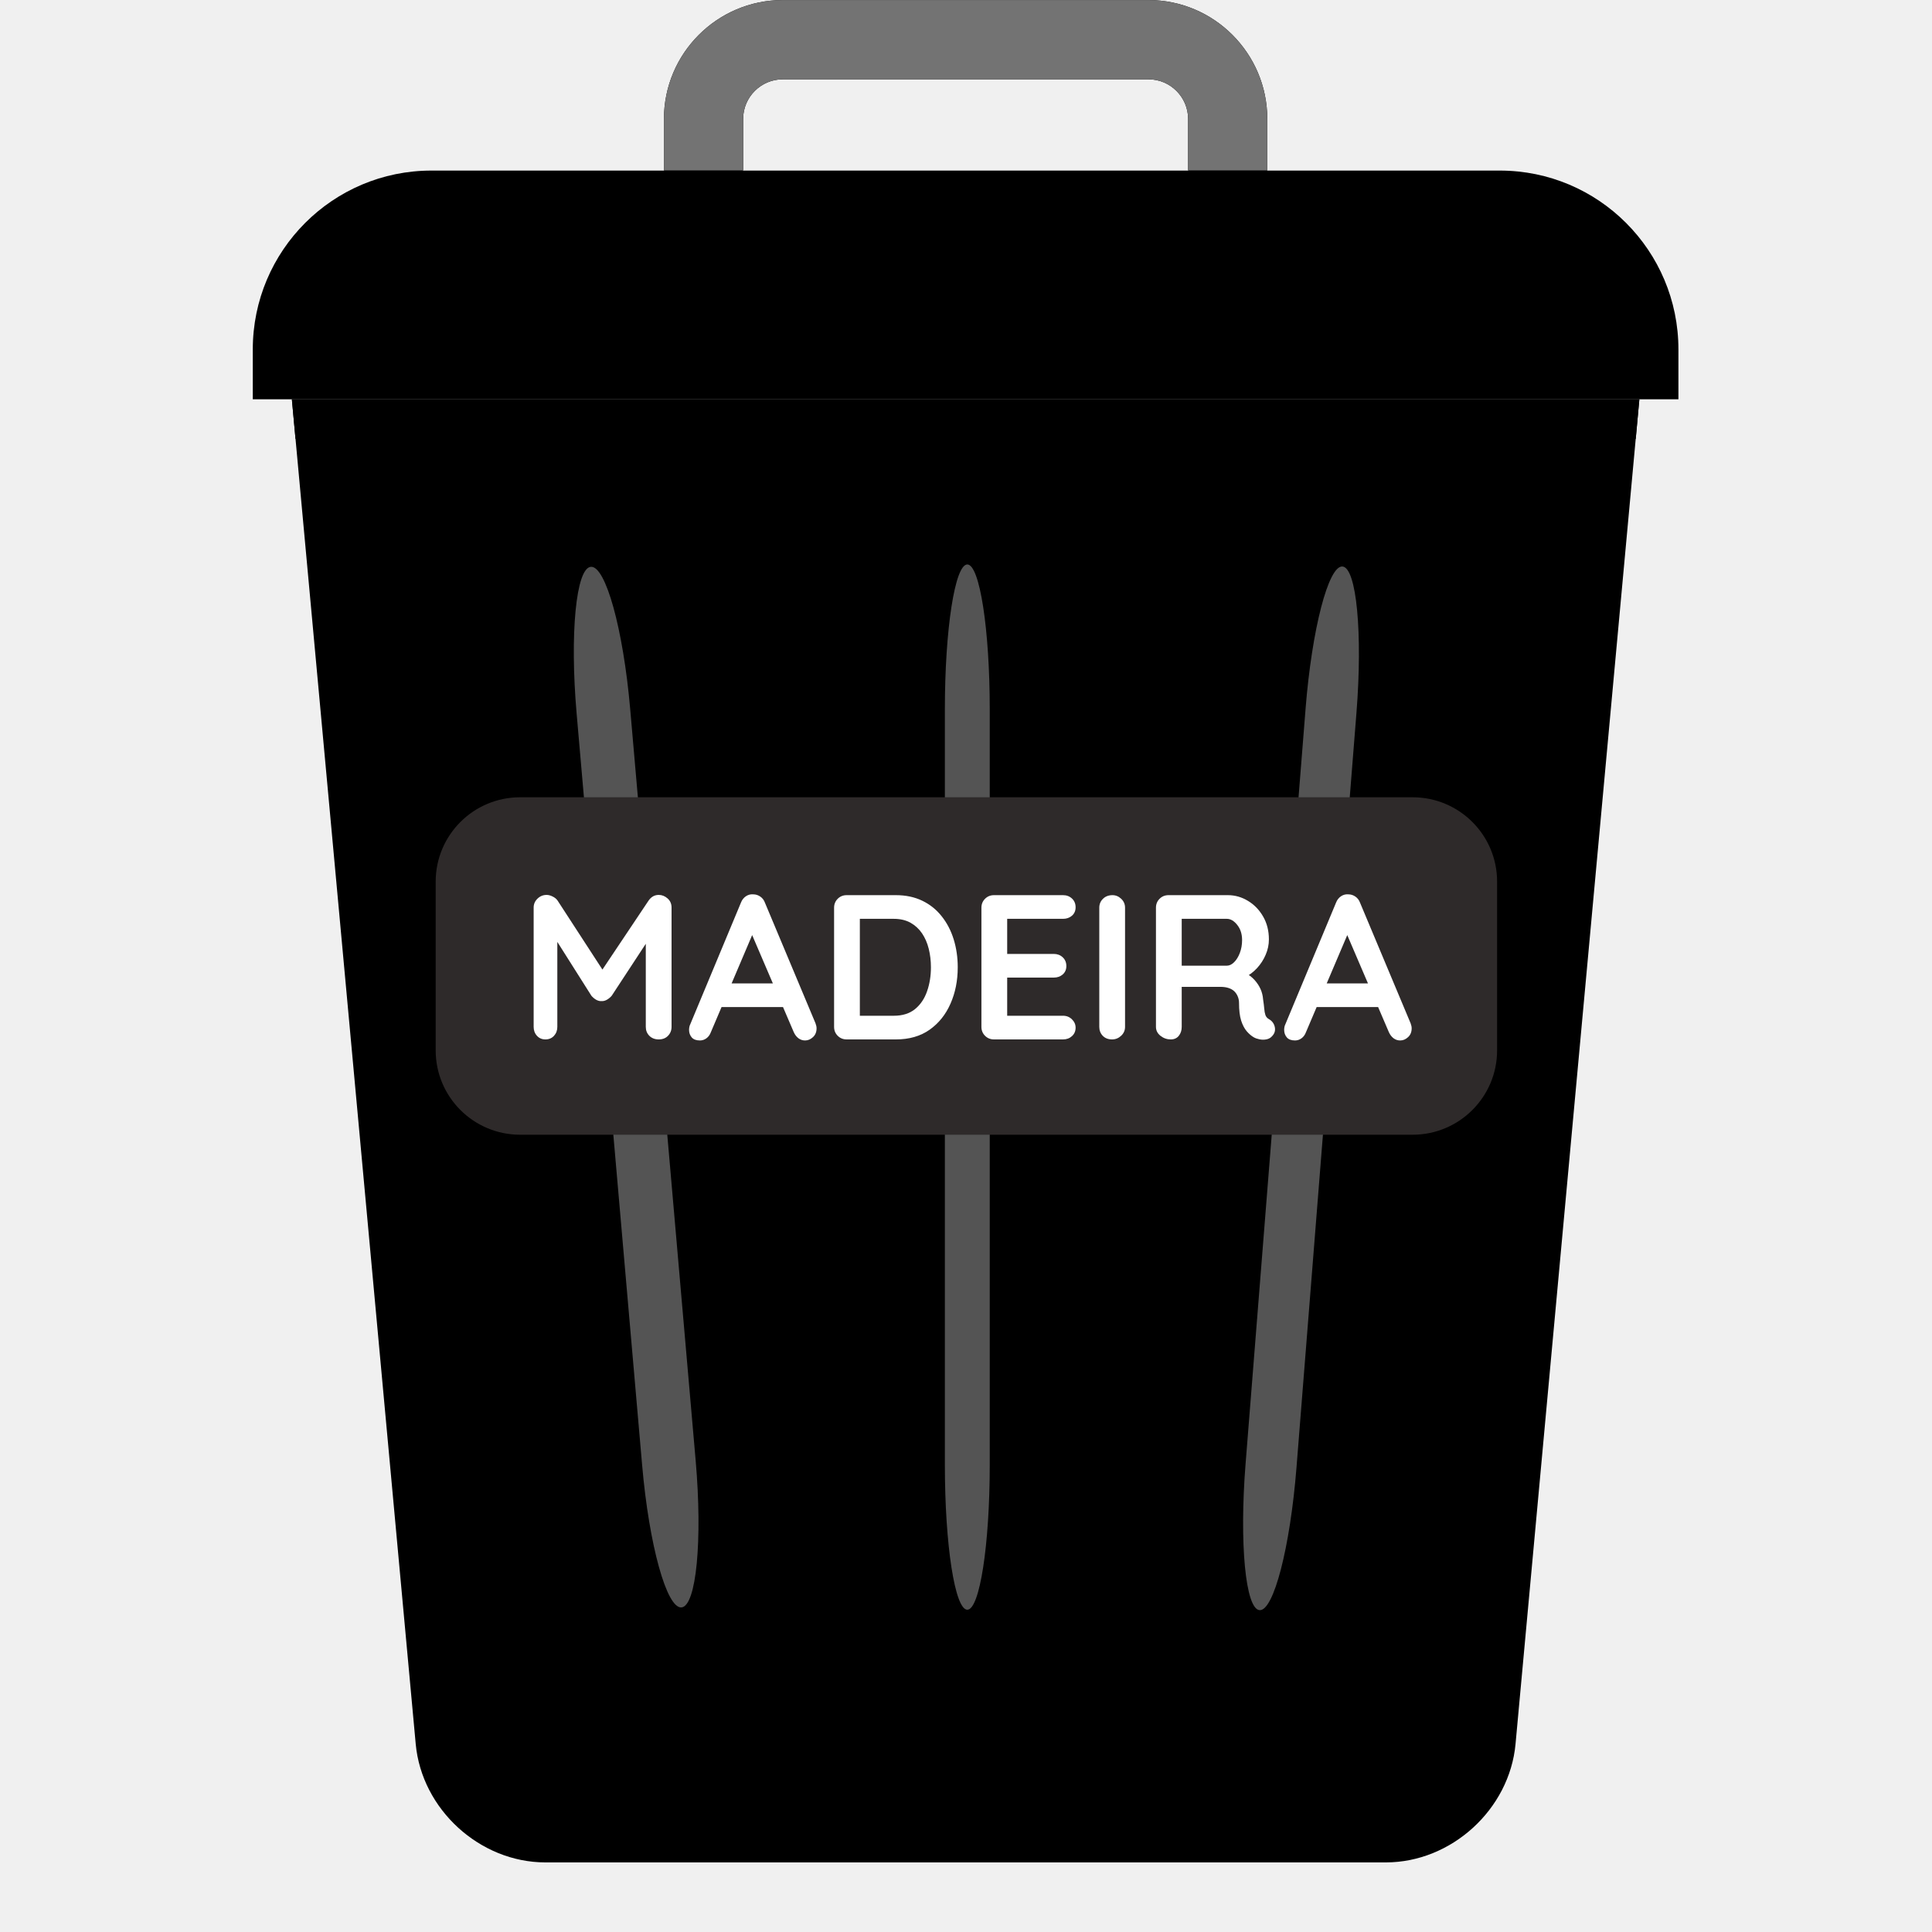
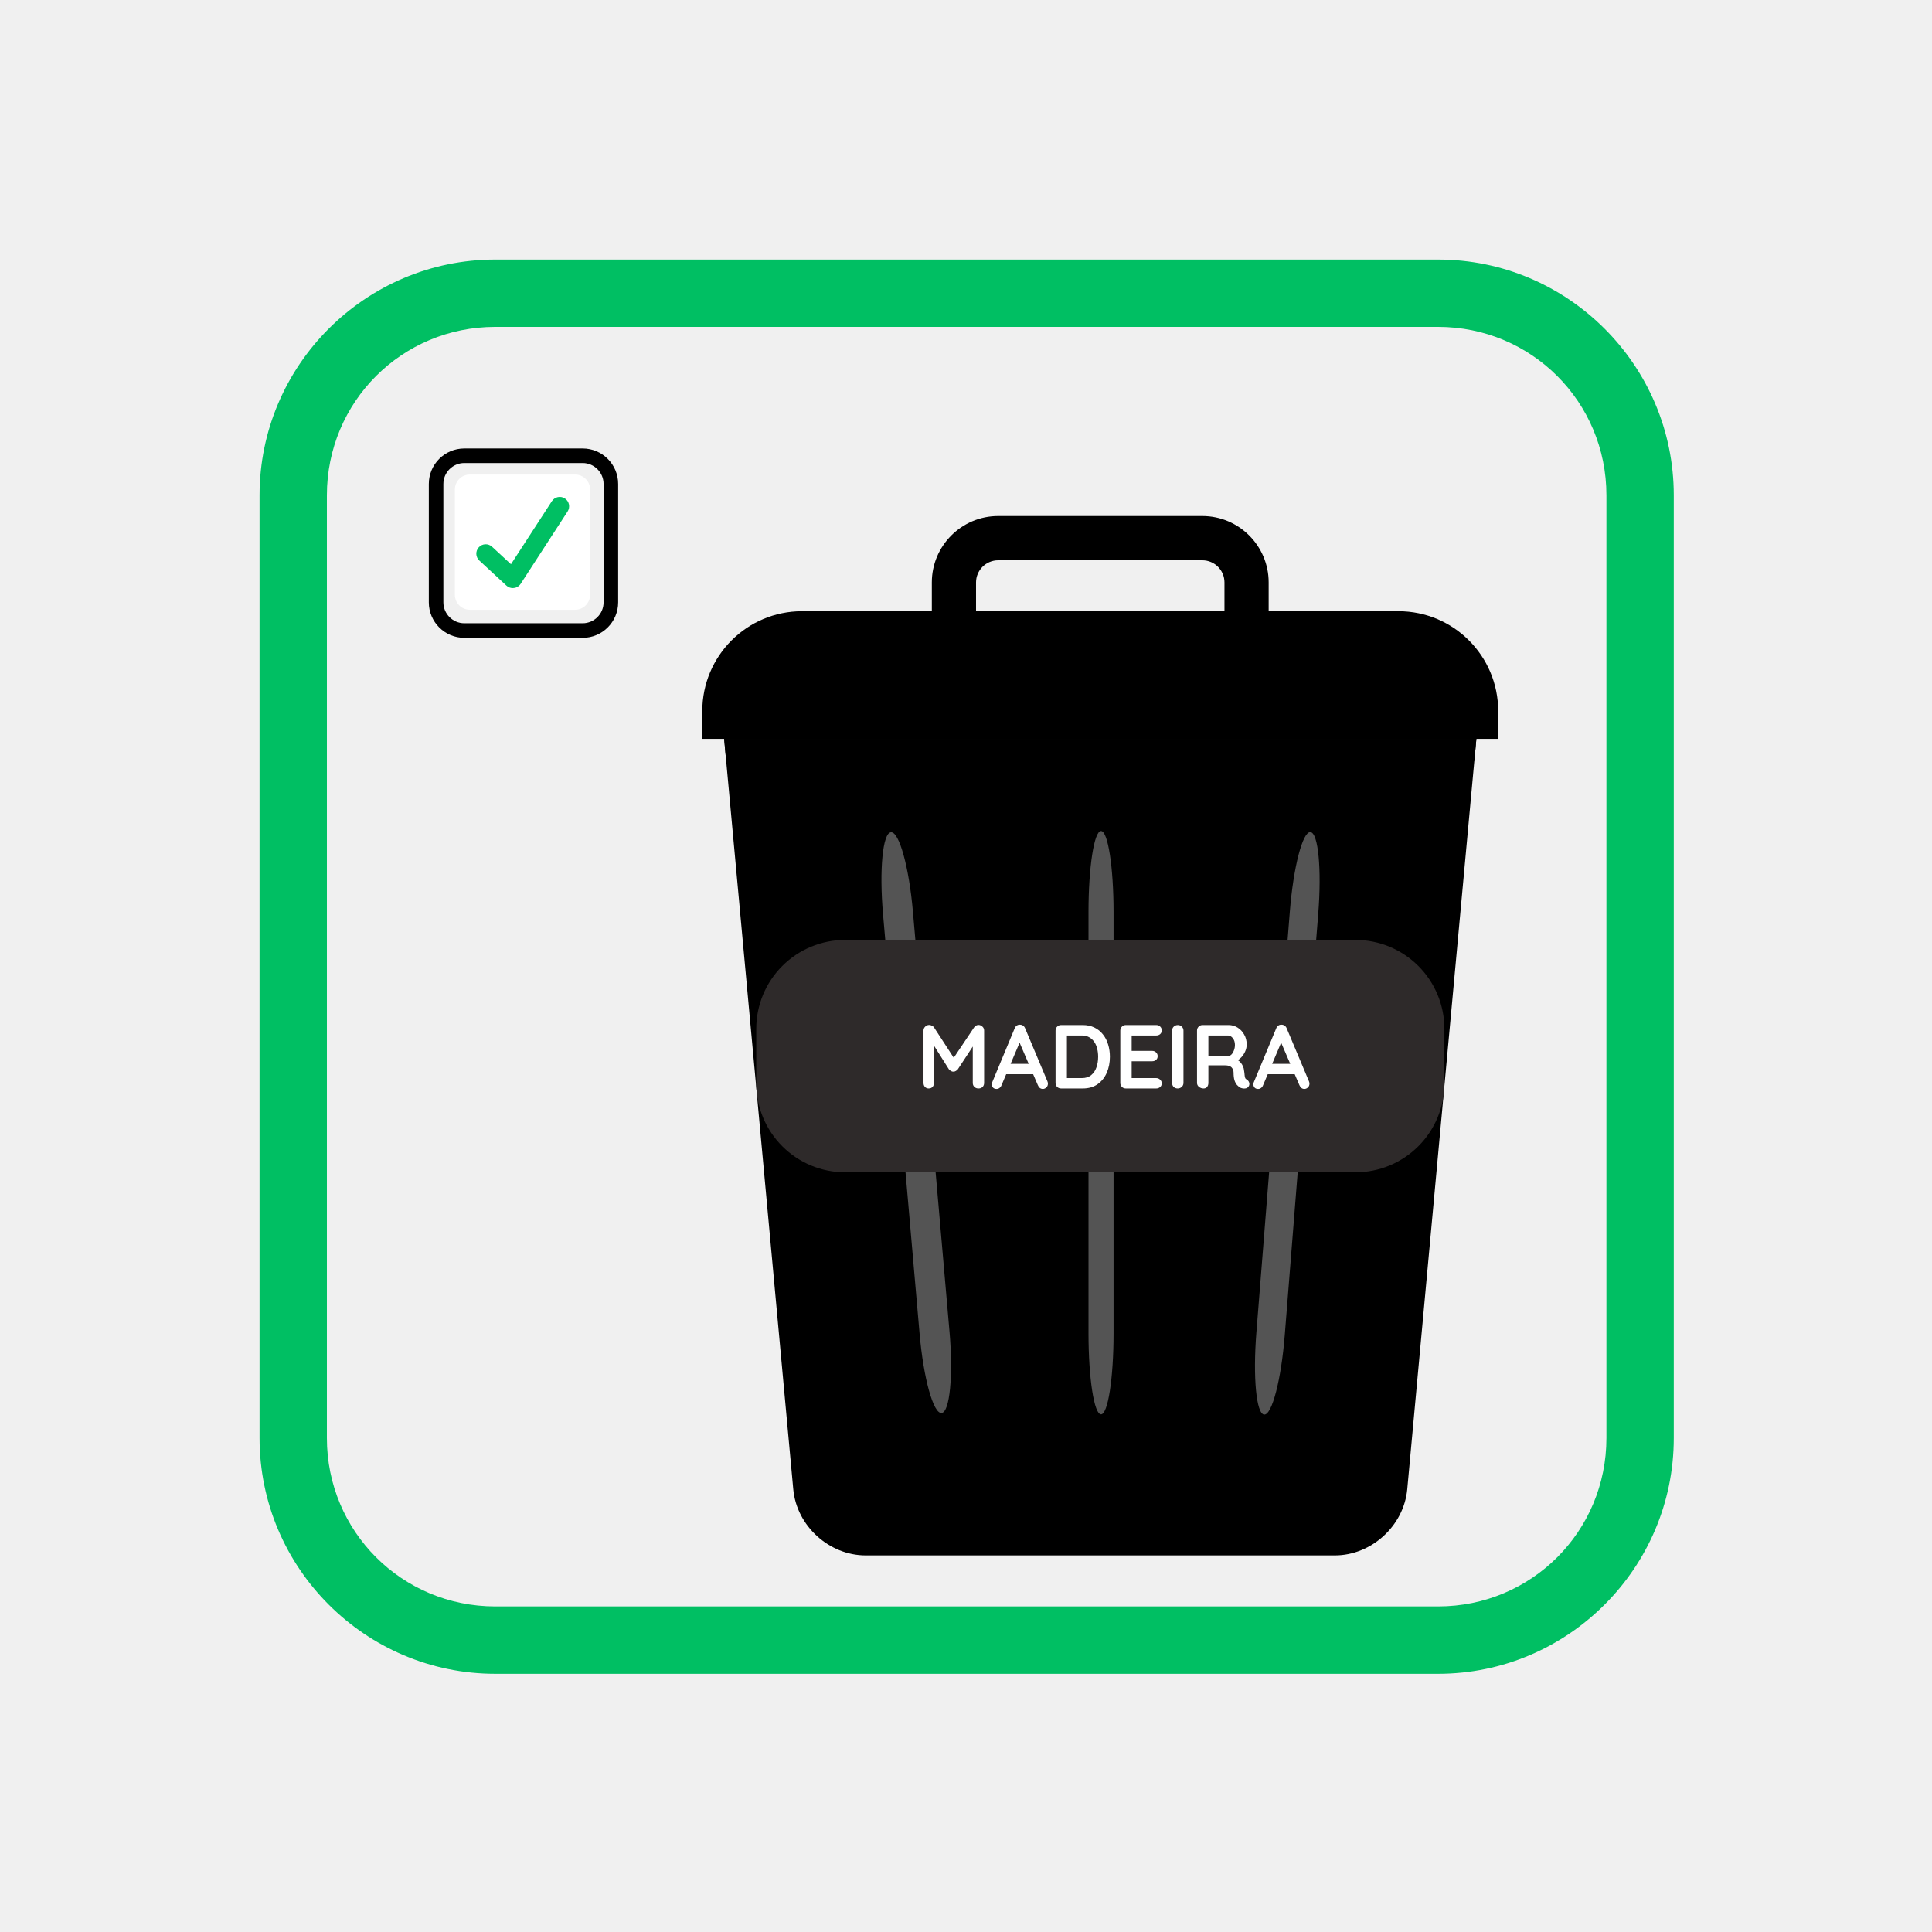
<svg xmlns="http://www.w3.org/2000/svg" width="500" zoomAndPan="magnify" viewBox="0 0 375 375" height="500" preserveAspectRatio="xMidYMid meet" version="1.0">
  <defs>
    <g />
-     <clipPath id="1f8b7832c1">
-       <path d="M 56 77 L 319 77 L 319 361.5 L 56 361.5 Z M 56 77 " clip-rule="nonzero" />
+     <clipPath id="1db1aeca5c">
+       <path d="M 50.379 50.379 L 324.879 50.379 L 324.879 324.879 L 50.379 324.879 Z M 50.379 50.379 " clip-rule="nonzero" />
    </clipPath>
-     <clipPath id="c4a7bdd773">
-       <path d="M 49.051 33 L 325.801 33 L 325.801 78 L 49.051 78 Z M 49.051 33 " clip-rule="nonzero" />
+     <clipPath id="b3dfd8c08d">
+       <path d="M 140 143 L 287 143 L 287 301.906 L 140 301.906 Z M 140 143 " clip-rule="nonzero" />
    </clipPath>
-     <clipPath id="f0db018ad5">
-       <path d="M 241 109 L 264 109 L 264 313 L 241 313 Z M 241 109 " clip-rule="nonzero" />
+     <clipPath id="0b61a02c7e">
+       <path d="M 136.309 118 L 290.809 118 L 290.809 144 L 136.309 144 Z M 136.309 118 " clip-rule="nonzero" />
    </clipPath>
-     <clipPath id="71f31481b5">
-       <path d="M 239.539 312.137 L 255.637 109.566 L 265.516 110.348 L 249.418 312.922 Z M 239.539 312.137 " clip-rule="nonzero" />
+     <clipPath id="4440eea1a3">
+       <path d="M 180 100.156 L 247 100.156 L 247 119 L 180 119 Z M 180 100.156 " clip-rule="nonzero" />
    </clipPath>
-     <clipPath id="30e5bfac84">
-       <path d="M 253.406 137.602 C 254.637 122.117 257.848 109.742 260.574 109.957 C 263.301 110.172 264.516 122.902 263.285 138.387 L 251.645 284.887 C 250.414 300.367 247.207 312.746 244.477 312.527 C 241.75 312.312 240.535 299.586 241.766 284.102 Z M 253.406 137.602 " clip-rule="nonzero" />
+     <clipPath id="a15a70ab6c">
+       <path d="M 243 161 L 257 161 L 257 275 L 243 275 Z M 243 161 " clip-rule="nonzero" />
    </clipPath>
-     <clipPath id="bde3d466bf">
-       <path d="M 111 110 L 136 110 L 136 312 L 111 312 Z M 111 110 " clip-rule="nonzero" />
+     <clipPath id="2b7a0595ac">
+       <path d="M 242.617 274.348 L 251.598 161.297 L 257.113 161.734 L 248.129 274.785 Z M 242.617 274.348 " clip-rule="nonzero" />
    </clipPath>
-     <clipPath id="9bb749401f">
-       <path d="M 127.082 312.449 L 109.48 110.473 L 119.875 109.566 L 137.473 311.543 Z M 127.082 312.449 " clip-rule="nonzero" />
+     <clipPath id="0f0f616394">
+       <path d="M 250.355 176.945 C 251.043 168.305 252.832 161.395 254.355 161.516 C 255.879 161.637 256.555 168.742 255.867 177.383 L 249.371 259.137 C 248.684 267.777 246.895 274.688 245.371 274.566 C 243.852 274.445 243.172 267.34 243.859 258.699 Z M 250.355 176.945 " clip-rule="nonzero" />
    </clipPath>
-     <clipPath id="cb101d5ce8">
-       <path d="M 111.922 138.492 C 110.574 123.016 111.809 110.27 114.68 110.02 C 117.547 109.77 120.969 122.109 122.316 137.586 L 135.031 283.523 C 136.379 299 135.148 311.746 132.277 311.996 C 129.406 312.246 125.988 299.906 124.641 284.43 Z M 111.922 138.492 " clip-rule="nonzero" />
+     <clipPath id="2a81859874">
+       <path d="M 171 161 L 185 161 L 185 275 L 171 275 Z M 171 161 " clip-rule="nonzero" />
    </clipPath>
-     <clipPath id="ba5b5326f2">
-       <path d="M 183.398 109.562 L 192.109 109.562 L 192.109 312.445 L 183.398 312.445 Z M 183.398 109.562 " clip-rule="nonzero" />
+     <clipPath id="3966947fa1">
+       <path d="M 179.855 274.516 L 170.031 161.797 L 175.832 161.293 L 185.652 274.012 Z M 179.855 274.516 " clip-rule="nonzero" />
    </clipPath>
-     <clipPath id="60d3e4af0a">
-       <path d="M 183.398 137.688 C 183.398 122.156 185.348 109.562 187.754 109.562 C 190.16 109.562 192.109 122.156 192.109 137.688 L 192.109 284.32 C 192.109 299.855 190.16 312.445 187.754 312.445 C 185.348 312.445 183.398 299.855 183.398 284.32 Z M 183.398 137.688 " clip-rule="nonzero" />
+     <clipPath id="c44d3a8acc">
+       <path d="M 171.395 177.434 C 170.645 168.801 171.332 161.684 172.934 161.547 C 174.535 161.406 176.441 168.293 177.195 176.93 L 184.293 258.375 C 185.043 267.008 184.355 274.121 182.754 274.262 C 181.152 274.402 179.246 267.516 178.492 258.879 Z M 171.395 177.434 " clip-rule="nonzero" />
    </clipPath>
-     <clipPath id="faa0edaad0">
-       <path d="M 128 0 L 246 0 L 246 33 L 128 33 Z M 128 0 " clip-rule="nonzero" />
+     <clipPath id="567817d416">
+       <path d="M 211.277 161.301 L 216.141 161.301 L 216.141 274.523 L 211.277 274.523 Z M 211.277 161.301 " clip-rule="nonzero" />
+     </clipPath>
+     <clipPath id="ad3f780077">
+       <path d="M 211.277 176.996 C 211.277 168.328 212.367 161.301 213.711 161.301 C 215.051 161.301 216.141 168.328 216.141 176.996 L 216.141 258.828 C 216.141 267.496 215.051 274.523 213.711 274.523 C 212.367 274.523 211.277 267.496 211.277 258.828 Z M 211.277 176.996 " clip-rule="nonzero" />
+     </clipPath>
+     <clipPath id="7a93419c7e">
+       <path d="M 146.789 182.441 L 280.355 182.441 L 280.355 227.539 L 146.789 227.539 Z M 146.789 182.441 " clip-rule="nonzero" />
+     </clipPath>
+     <clipPath id="b958eee3c4">
+       <path d="M 164.039 182.441 L 263.105 182.441 C 267.68 182.441 272.066 184.262 275.301 187.496 C 278.539 190.73 280.355 195.117 280.355 199.691 L 280.355 210.289 C 280.355 214.863 278.539 219.25 275.301 222.484 C 272.066 225.719 267.68 227.539 263.105 227.539 L 164.039 227.539 C 159.461 227.539 155.074 225.719 151.84 222.484 C 148.605 219.25 146.789 214.863 146.789 210.289 L 146.789 199.691 C 146.789 195.117 148.605 190.73 151.84 187.496 C 155.074 184.262 159.461 182.441 164.039 182.441 Z M 164.039 182.441 " clip-rule="nonzero" />
+     </clipPath>
+     <clipPath id="17f8060de9">
+       <path d="M 83.234 87.051 L 119.984 87.051 L 119.984 123.801 L 83.234 123.801 Z M 83.234 87.051 " clip-rule="nonzero" />
+     </clipPath>
+     <clipPath id="778e0cfe4f">
+       <path d="M 88.289 92.105 L 114.539 92.105 L 114.539 118.355 L 88.289 118.355 Z M 88.289 92.105 " clip-rule="nonzero" />
    </clipPath>
  </defs>
-   <g clip-path="url(#1f8b7832c1)">
-     <path fill="#000000" d="M 268.988 361.492 L 105.867 361.492 C 93.133 361.492 81.859 351.203 80.691 338.508 L 56.652 77.496 L 318.199 77.496 L 294.164 338.508 C 292.992 351.203 281.723 361.492 268.988 361.492 " fill-opacity="1" fill-rule="nonzero" />
+   <g clip-path="url(#1db1aeca5c)">
+     <path fill="#00bf63" d="M 96.129 50.379 C 70.93 50.379 50.379 70.93 50.379 96.129 L 50.379 279.129 C 50.379 304.328 70.93 324.879 96.129 324.879 L 279.129 324.879 C 304.328 324.879 324.879 304.328 324.879 279.129 L 324.879 96.129 C 324.879 70.93 304.328 50.379 279.129 50.379 Z M 96.129 63.449 L 279.129 63.449 C 297.254 63.449 311.805 78 311.805 96.129 L 311.805 279.129 C 311.805 297.254 297.254 311.805 279.129 311.805 L 96.129 311.805 C 78 311.805 63.449 297.254 63.449 279.129 L 63.449 96.129 C 63.449 78 78 63.449 96.129 63.449 Z M 96.129 63.449 " fill-opacity="1" fill-rule="nonzero" />
  </g>
-   <path fill="#000000" d="M 127.594 332.051 C 121.633 332.051 116.582 327.465 116.105 321.41 L 101.152 129.617 C 100.656 123.266 105.398 117.707 111.754 117.211 C 118.121 116.797 123.645 121.473 124.145 127.82 L 139.102 319.617 C 139.59 325.965 134.848 331.527 128.496 332.023 C 128.195 332.043 127.891 332.051 127.594 332.051 " fill-opacity="1" fill-rule="nonzero" />
-   <path fill="#000000" d="M 187.426 332.051 C 181.055 332.051 175.891 326.887 175.891 320.516 L 175.891 128.719 C 175.891 122.348 181.055 117.18 187.426 117.18 C 193.797 117.18 198.957 122.348 198.957 128.719 L 198.957 320.516 C 198.957 326.887 193.797 332.051 187.426 332.051 " fill-opacity="1" fill-rule="nonzero" />
-   <path fill="#000000" d="M 247.266 332.051 C 246.961 332.051 246.66 332.043 246.355 332.023 C 240.008 331.527 235.262 325.965 235.758 319.617 L 250.707 127.82 C 251.203 121.469 256.742 116.699 263.102 117.211 C 269.445 117.707 274.195 123.266 273.699 129.617 L 258.746 321.41 C 258.27 327.465 253.219 332.051 247.266 332.051 " fill-opacity="1" fill-rule="nonzero" />
-   <g clip-path="url(#c4a7bdd773)">
-     <path fill="#000000" d="M 325.781 67.824 C 325.781 48.648 310.254 33.109 291.105 33.109 L 83.746 33.109 C 64.598 33.109 49.066 48.648 49.066 67.824 L 49.066 77.496 L 325.781 77.496 L 325.781 67.824 " fill-opacity="1" fill-rule="nonzero" />
+   <g clip-path="url(#b3dfd8c08d)">
+     <path fill="#000000" d="M 259.09 301.902 L 168.027 301.902 C 160.918 301.902 154.625 296.16 153.973 289.074 L 140.555 143.406 L 286.562 143.406 L 273.145 289.074 C 272.488 296.16 266.199 301.902 259.09 301.902 " fill-opacity="1" fill-rule="nonzero" />
  </g>
-   <path fill="#000000" d="M 144.242 33.105 L 144.242 23.09 C 144.242 18.852 147.695 15.395 151.934 15.395 L 222.922 15.395 C 227.164 15.395 230.613 18.852 230.613 23.09 L 230.613 33.105 L 245.98 33.105 L 245.98 23.09 C 245.98 10.363 235.637 0.008 222.922 0.008 L 151.934 0.008 C 139.215 0.008 128.871 10.363 128.871 23.09 L 128.871 33.105 L 144.242 33.105 " fill-opacity="1" fill-rule="nonzero" />
-   <path fill="#000000" d="M 57.359 85.191 L 317.496 85.191 L 318.199 77.496 L 56.652 77.496 L 57.359 85.191 " fill-opacity="1" fill-rule="nonzero" />
-   <g clip-path="url(#f0db018ad5)">
-     <g clip-path="url(#71f31481b5)">
-       <g clip-path="url(#30e5bfac84)">
-         <path fill="#545454" d="M 239.539 312.137 L 255.637 109.566 L 265.516 110.348 L 249.418 312.922 Z M 239.539 312.137 " fill-opacity="1" fill-rule="nonzero" />
+   <path fill="#000000" d="M 180.156 285.469 C 176.828 285.469 174.008 282.91 173.742 279.531 L 165.395 172.496 C 165.117 168.949 167.766 165.848 171.312 165.57 C 174.867 165.34 177.953 167.949 178.23 171.492 L 186.582 278.531 C 186.855 282.074 184.207 285.176 180.66 285.457 C 180.492 285.469 180.32 285.469 180.156 285.469 " fill-opacity="1" fill-rule="nonzero" />
+   <path fill="#000000" d="M 213.559 285.469 C 210 285.469 207.117 282.59 207.117 279.031 L 207.117 171.992 C 207.117 168.438 210 165.551 213.559 165.551 C 217.113 165.551 219.996 168.438 219.996 171.992 L 219.996 279.031 C 219.996 282.59 217.113 285.469 213.559 285.469 " fill-opacity="1" fill-rule="nonzero" />
+   <path fill="#000000" d="M 246.965 285.469 C 246.793 285.469 246.625 285.469 246.457 285.457 C 242.914 285.176 240.262 282.074 240.539 278.531 L 248.883 171.492 C 249.164 167.945 252.254 165.285 255.805 165.57 C 259.348 165.848 261.996 168.949 261.719 172.496 L 253.371 279.531 C 253.105 282.91 250.285 285.469 246.965 285.469 " fill-opacity="1" fill-rule="nonzero" />
+   <g clip-path="url(#0b61a02c7e)">
+     <path fill="#000000" d="M 290.797 138.008 C 290.797 127.305 282.125 118.633 271.438 118.633 L 155.68 118.633 C 144.988 118.633 136.316 127.305 136.316 138.008 L 136.316 143.406 L 290.797 143.406 L 290.797 138.008 " fill-opacity="1" fill-rule="nonzero" />
+   </g>
+   <g clip-path="url(#4440eea1a3)">
+     <path fill="#000000" d="M 189.449 118.633 L 189.449 113.043 C 189.449 110.676 191.379 108.75 193.746 108.75 L 233.371 108.75 C 235.742 108.75 237.668 110.676 237.668 113.043 L 237.668 118.633 L 246.246 118.633 L 246.246 113.043 C 246.246 105.938 240.473 100.16 233.371 100.16 L 193.746 100.16 C 186.645 100.16 180.867 105.938 180.867 113.043 L 180.867 118.633 L 189.449 118.633 " fill-opacity="1" fill-rule="nonzero" />
+   </g>
+   <path fill="#000000" d="M 140.949 147.699 L 286.168 147.699 L 286.562 143.406 L 140.555 143.406 L 140.949 147.699 " fill-opacity="1" fill-rule="nonzero" />
+   <g clip-path="url(#a15a70ab6c)">
+     <g clip-path="url(#2b7a0595ac)">
+       <g clip-path="url(#0f0f616394)">
+         <path fill="#545454" d="M 242.617 274.348 L 251.598 161.297 L 257.113 161.734 L 248.129 274.785 Z M 242.617 274.348 " fill-opacity="1" fill-rule="nonzero" />
      </g>
    </g>
  </g>
-   <g clip-path="url(#bde3d466bf)">
-     <g clip-path="url(#9bb749401f)">
-       <g clip-path="url(#cb101d5ce8)">
-         <path fill="#545454" d="M 127.082 312.449 L 109.48 110.473 L 119.875 109.566 L 137.473 311.543 Z M 127.082 312.449 " fill-opacity="1" fill-rule="nonzero" />
+   <g clip-path="url(#2a81859874)">
+     <g clip-path="url(#3966947fa1)">
+       <g clip-path="url(#c44d3a8acc)">
+         <path fill="#545454" d="M 179.855 274.516 L 170.031 161.797 L 175.832 161.293 L 185.652 274.012 Z M 179.855 274.516 " fill-opacity="1" fill-rule="nonzero" />
      </g>
    </g>
  </g>
-   <g clip-path="url(#ba5b5326f2)">
-     <g clip-path="url(#60d3e4af0a)">
-       <path fill="#545454" d="M 183.398 312.445 L 183.398 109.562 L 192.109 109.562 L 192.109 312.445 Z M 183.398 312.445 " fill-opacity="1" fill-rule="nonzero" />
+   <g clip-path="url(#567817d416)">
+     <g clip-path="url(#ad3f780077)">
+       <path fill="#545454" d="M 211.277 274.523 L 211.277 161.301 L 216.141 161.301 L 216.141 274.523 Z M 211.277 274.523 " fill-opacity="1" fill-rule="nonzero" />
    </g>
  </g>
-   <path fill="#2e2a2a" d="M 100.957 154.75 L 274.195 154.75 C 283.246 154.75 290.586 162.082 290.586 171.125 L 290.586 203.875 C 290.586 212.918 283.246 220.25 274.195 220.25 L 100.957 220.25 C 91.906 220.25 84.566 212.918 84.566 203.875 L 84.566 171.125 C 84.566 162.082 91.906 154.75 100.957 154.75 Z M 100.957 154.75 " fill-opacity="1" fill-rule="nonzero" />
+   <g clip-path="url(#7a93419c7e)">
+     <g clip-path="url(#b958eee3c4)">
+       <path fill="#2e2a2a" d="M 146.789 182.441 L 280.355 182.441 L 280.355 227.539 L 146.789 227.539 Z M 146.789 182.441 " fill-opacity="1" fill-rule="nonzero" />
+     </g>
+   </g>
+   <g clip-path="url(#17f8060de9)">
+     <path fill="#000000" d="M 113.094 89.875 C 115.332 89.875 117.156 91.699 117.156 93.941 L 117.156 116.91 C 117.156 119.148 115.332 120.973 113.094 120.973 L 90.125 120.973 C 87.883 120.973 86.059 119.148 86.059 116.91 L 86.059 93.941 C 86.059 91.699 87.883 89.875 90.125 89.875 L 113.094 89.875 M 113.094 87.051 L 90.125 87.051 C 86.316 87.051 83.234 90.133 83.234 93.941 L 83.234 116.91 C 83.234 120.715 86.316 123.801 90.125 123.801 L 113.094 123.801 C 116.898 123.801 119.984 120.715 119.984 116.91 L 119.984 93.941 C 119.984 90.133 116.898 87.051 113.094 87.051 Z M 113.094 87.051 " fill-opacity="1" fill-rule="nonzero" />
+   </g>
+   <g clip-path="url(#778e0cfe4f)">
+     <path fill="#ffffff" d="M 114.539 115.438 C 114.539 117.051 113.23 118.355 111.621 118.355 L 91.203 118.355 C 89.594 118.355 88.289 117.051 88.289 115.438 L 88.289 95.02 C 88.289 93.41 89.594 92.105 91.203 92.105 L 111.621 92.105 C 113.23 92.105 114.539 93.41 114.539 95.02 Z M 114.539 115.438 " fill-opacity="1" fill-rule="nonzero" />
+   </g>
+   <path fill="#00bf63" d="M 109.637 96.742 C 108.797 96.195 107.668 96.438 107.117 97.281 L 99.18 109.516 L 95.512 106.125 C 94.773 105.441 93.621 105.488 92.938 106.227 C 92.254 106.965 92.297 108.117 93.039 108.801 L 98.293 113.66 C 98.645 113.988 99.09 114.148 99.531 114.148 C 100.02 114.148 100.648 113.941 101.062 113.316 C 101.305 112.949 110.176 99.266 110.176 99.266 C 110.723 98.422 110.484 97.293 109.637 96.742 Z M 109.637 96.742 " fill-opacity="1" fill-rule="nonzero" />
  <g fill="#ffffff" fill-opacity="1">
-     <g transform="translate(100.582, 201.75)">
+     <g transform="translate(177.9399, 211.2682)">
      <g>
-         <path d="M 5.516 -28.047 C 5.891 -28.047 6.281 -27.941 6.688 -27.734 C 7.102 -27.535 7.422 -27.273 7.641 -26.953 L 17.359 -12 L 15.359 -12.078 L 25.312 -26.953 C 25.82 -27.68 26.477 -28.047 27.281 -28.047 C 27.914 -28.047 28.488 -27.816 29 -27.359 C 29.508 -26.91 29.766 -26.32 29.766 -25.594 L 29.766 -2.438 C 29.766 -1.75 29.535 -1.172 29.078 -0.703 C 28.629 -0.234 28.031 0 27.281 0 C 26.531 0 25.922 -0.234 25.453 -0.703 C 24.992 -1.172 24.766 -1.75 24.766 -2.438 L 24.766 -21.281 L 26.312 -20.922 L 18.156 -8.484 C 17.914 -8.191 17.613 -7.938 17.25 -7.719 C 16.895 -7.508 16.531 -7.414 16.156 -7.438 C 15.812 -7.414 15.457 -7.508 15.094 -7.719 C 14.738 -7.938 14.441 -8.191 14.203 -8.484 L 6.562 -20.562 L 7.594 -22.688 L 7.594 -2.438 C 7.594 -1.75 7.379 -1.172 6.953 -0.703 C 6.523 -0.234 5.969 0 5.281 0 C 4.613 0 4.066 -0.234 3.641 -0.703 C 3.211 -1.172 3 -1.75 3 -2.438 L 3 -25.594 C 3 -26.258 3.242 -26.832 3.734 -27.312 C 4.234 -27.801 4.828 -28.047 5.516 -28.047 Z M 5.516 -28.047 " />
+         <path d="M 2.422 -12.328 C 2.586 -12.328 2.758 -12.281 2.938 -12.188 C 3.125 -12.102 3.266 -11.988 3.359 -11.844 L 7.625 -5.281 L 6.75 -5.312 L 11.125 -11.844 C 11.352 -12.164 11.641 -12.328 11.984 -12.328 C 12.266 -12.328 12.516 -12.223 12.734 -12.016 C 12.961 -11.816 13.078 -11.562 13.078 -11.25 L 13.078 -1.078 C 13.078 -0.766 12.977 -0.504 12.781 -0.297 C 12.582 -0.098 12.316 0 11.984 0 C 11.66 0 11.395 -0.098 11.188 -0.297 C 10.977 -0.504 10.875 -0.766 10.875 -1.078 L 10.875 -9.359 L 11.562 -9.188 L 7.984 -3.734 C 7.879 -3.598 7.742 -3.484 7.578 -3.391 C 7.422 -3.297 7.266 -3.254 7.109 -3.266 C 6.953 -3.254 6.797 -3.297 6.641 -3.391 C 6.484 -3.484 6.348 -3.598 6.234 -3.734 L 2.891 -9.031 L 3.344 -9.969 L 3.344 -1.078 C 3.344 -0.766 3.25 -0.504 3.062 -0.297 C 2.875 -0.098 2.629 0 2.328 0 C 2.023 0 1.781 -0.098 1.594 -0.297 C 1.406 -0.504 1.312 -0.766 1.312 -1.078 L 1.312 -11.25 C 1.312 -11.539 1.422 -11.789 1.641 -12 C 1.859 -12.219 2.117 -12.328 2.422 -12.328 Z M 2.422 -12.328 " />
      </g>
    </g>
  </g>
  <g fill="#ffffff" fill-opacity="1">
-     <g transform="translate(133.3388, 201.75)">
+     <g transform="translate(192.3371, 211.2682)">
      <g>
-         <path d="M 13.281 -21.719 L 4.641 -1.406 C 4.453 -0.895 4.164 -0.5 3.781 -0.219 C 3.395 0.062 2.973 0.203 2.516 0.203 C 1.797 0.203 1.266 0.004 0.922 -0.391 C 0.578 -0.797 0.406 -1.289 0.406 -1.875 C 0.406 -2.113 0.441 -2.367 0.516 -2.641 L 10.484 -26.562 C 10.691 -27.094 11.016 -27.504 11.453 -27.797 C 11.898 -28.086 12.375 -28.207 12.875 -28.156 C 13.352 -28.156 13.801 -28.016 14.219 -27.734 C 14.633 -27.453 14.938 -27.062 15.125 -26.562 L 24.953 -3.125 C 25.086 -2.77 25.156 -2.445 25.156 -2.156 C 25.156 -1.438 24.922 -0.863 24.453 -0.438 C 23.992 -0.008 23.484 0.203 22.922 0.203 C 22.441 0.203 22.008 0.055 21.625 -0.234 C 21.238 -0.535 20.938 -0.938 20.719 -1.438 L 12.125 -21.484 Z M 5.875 -6.281 L 8.078 -10.875 L 18.875 -10.875 L 19.641 -6.281 Z M 5.875 -6.281 " />
+         <path d="M 5.844 -9.547 L 2.047 -0.609 C 1.961 -0.391 1.832 -0.219 1.656 -0.094 C 1.488 0.031 1.305 0.094 1.109 0.094 C 0.797 0.094 0.562 0.004 0.406 -0.172 C 0.25 -0.348 0.172 -0.566 0.172 -0.828 C 0.172 -0.93 0.191 -1.039 0.234 -1.156 L 4.609 -11.672 C 4.703 -11.91 4.844 -12.094 5.031 -12.219 C 5.227 -12.344 5.438 -12.395 5.656 -12.375 C 5.875 -12.375 6.07 -12.312 6.25 -12.188 C 6.426 -12.062 6.555 -11.891 6.641 -11.672 L 10.969 -1.375 C 11.031 -1.219 11.062 -1.078 11.062 -0.953 C 11.062 -0.629 10.957 -0.375 10.75 -0.188 C 10.539 0 10.316 0.094 10.078 0.094 C 9.859 0.094 9.664 0.031 9.5 -0.094 C 9.332 -0.227 9.203 -0.41 9.109 -0.641 L 5.328 -9.438 Z M 2.578 -2.766 L 3.547 -4.781 L 8.297 -4.781 L 8.625 -2.766 Z M 2.578 -2.766 " />
      </g>
    </g>
  </g>
  <g fill="#ffffff" fill-opacity="1">
-     <g transform="translate(158.8962, 201.75)">
+     <g transform="translate(203.5701, 211.2682)">
      <g>
-         <path d="M 15 -28 C 16.914 -28 18.617 -27.641 20.109 -26.922 C 21.609 -26.203 22.867 -25.191 23.891 -23.891 C 24.922 -22.598 25.695 -21.102 26.219 -19.406 C 26.738 -17.719 27 -15.914 27 -14 C 27 -11.414 26.531 -9.062 25.594 -6.938 C 24.664 -4.82 23.312 -3.133 21.531 -1.875 C 19.758 -0.625 17.582 0 15 0 L 5.438 0 C 4.75 0 4.172 -0.234 3.703 -0.703 C 3.234 -1.172 3 -1.75 3 -2.438 L 3 -25.562 C 3 -26.25 3.234 -26.828 3.703 -27.297 C 4.172 -27.766 4.75 -28 5.438 -28 Z M 14.594 -4.594 C 16.281 -4.594 17.656 -5.023 18.719 -5.891 C 19.781 -6.766 20.555 -7.914 21.047 -9.344 C 21.547 -10.77 21.797 -12.32 21.797 -14 C 21.797 -15.25 21.656 -16.441 21.375 -17.578 C 21.094 -18.711 20.66 -19.711 20.078 -20.578 C 19.492 -21.441 18.75 -22.129 17.844 -22.641 C 16.938 -23.148 15.852 -23.406 14.594 -23.406 L 7.594 -23.406 L 8 -23.766 L 8 -4.156 L 7.766 -4.594 Z M 14.594 -4.594 " />
+         <path d="M 6.594 -12.312 C 7.438 -12.312 8.188 -12.148 8.844 -11.828 C 9.5 -11.516 10.051 -11.07 10.5 -10.5 C 10.957 -9.938 11.297 -9.281 11.516 -8.531 C 11.742 -7.789 11.859 -7 11.859 -6.156 C 11.859 -5.02 11.656 -3.984 11.25 -3.047 C 10.844 -2.117 10.25 -1.379 9.469 -0.828 C 8.688 -0.273 7.727 0 6.594 0 L 2.391 0 C 2.086 0 1.832 -0.098 1.625 -0.297 C 1.414 -0.504 1.312 -0.766 1.312 -1.078 L 1.312 -11.234 C 1.312 -11.535 1.414 -11.789 1.625 -12 C 1.832 -12.207 2.086 -12.312 2.391 -12.312 Z M 6.422 -2.016 C 7.16 -2.016 7.766 -2.207 8.234 -2.594 C 8.703 -2.977 9.039 -3.484 9.25 -4.109 C 9.469 -4.734 9.578 -5.414 9.578 -6.156 C 9.578 -6.707 9.516 -7.227 9.391 -7.719 C 9.273 -8.219 9.086 -8.656 8.828 -9.031 C 8.566 -9.414 8.238 -9.719 7.844 -9.938 C 7.445 -10.164 6.973 -10.281 6.422 -10.281 L 3.344 -10.281 L 3.516 -10.438 L 3.516 -1.828 L 3.406 -2.016 Z M 6.422 -2.016 " />
      </g>
    </g>
  </g>
  <g fill="#ffffff" fill-opacity="1">
-     <g transform="translate(187.4934, 201.75)">
+     <g transform="translate(216.1391, 211.2682)">
      <g>
-         <path d="M 5.438 -28 L 18.844 -28 C 19.531 -28 20.109 -27.781 20.578 -27.344 C 21.047 -26.906 21.281 -26.336 21.281 -25.641 C 21.281 -24.973 21.047 -24.43 20.578 -24.016 C 20.109 -23.609 19.531 -23.406 18.844 -23.406 L 7.641 -23.406 L 8 -24.078 L 8 -16.281 L 7.688 -16.594 L 17.047 -16.594 C 17.734 -16.594 18.312 -16.375 18.781 -15.938 C 19.25 -15.5 19.484 -14.93 19.484 -14.234 C 19.484 -13.566 19.25 -13.023 18.781 -12.609 C 18.312 -12.203 17.734 -12 17.047 -12 L 7.797 -12 L 8 -12.312 L 8 -4.234 L 7.688 -4.594 L 18.844 -4.594 C 19.531 -4.594 20.109 -4.359 20.578 -3.891 C 21.047 -3.43 21.281 -2.895 21.281 -2.281 C 21.281 -1.613 21.047 -1.066 20.578 -0.641 C 20.109 -0.211 19.531 0 18.844 0 L 5.438 0 C 4.75 0 4.172 -0.234 3.703 -0.703 C 3.234 -1.172 3 -1.75 3 -2.438 L 3 -25.562 C 3 -26.25 3.234 -26.828 3.703 -27.297 C 4.172 -27.766 4.75 -28 5.438 -28 Z M 5.438 -28 " />
+         <path d="M 2.391 -12.312 L 8.281 -12.312 C 8.582 -12.312 8.836 -12.211 9.047 -12.016 C 9.254 -11.816 9.359 -11.566 9.359 -11.266 C 9.359 -10.973 9.254 -10.734 9.047 -10.547 C 8.836 -10.367 8.582 -10.281 8.281 -10.281 L 3.359 -10.281 L 3.516 -10.578 L 3.516 -7.156 L 3.375 -7.297 L 7.484 -7.297 C 7.797 -7.297 8.051 -7.195 8.25 -7 C 8.457 -6.812 8.562 -6.566 8.562 -6.266 C 8.562 -5.961 8.457 -5.723 8.25 -5.547 C 8.051 -5.367 7.797 -5.281 7.484 -5.281 L 3.422 -5.281 L 3.516 -5.422 L 3.516 -1.859 L 3.375 -2.016 L 8.281 -2.016 C 8.582 -2.016 8.836 -1.91 9.047 -1.703 C 9.254 -1.504 9.359 -1.27 9.359 -1 C 9.359 -0.707 9.254 -0.469 9.047 -0.281 C 8.836 -0.094 8.582 0 8.281 0 L 2.391 0 C 2.086 0 1.832 -0.098 1.625 -0.297 C 1.414 -0.504 1.312 -0.766 1.312 -1.078 L 1.312 -11.234 C 1.312 -11.535 1.414 -11.789 1.625 -12 C 1.832 -12.207 2.086 -12.312 2.391 -12.312 Z M 2.391 -12.312 " />
      </g>
    </g>
  </g>
  <g fill="#ffffff" fill-opacity="1">
-     <g transform="translate(210.3711, 201.75)">
+     <g transform="translate(226.1943, 211.2682)">
      <g>
-         <path d="M 8 -2.438 C 8 -1.75 7.742 -1.172 7.234 -0.703 C 6.734 -0.234 6.148 0 5.484 0 C 4.734 0 4.129 -0.234 3.672 -0.703 C 3.223 -1.172 3 -1.75 3 -2.438 L 3 -25.562 C 3 -26.25 3.238 -26.828 3.719 -27.297 C 4.195 -27.766 4.812 -28 5.562 -28 C 6.195 -28 6.758 -27.766 7.25 -27.297 C 7.75 -26.828 8 -26.25 8 -25.562 Z M 8 -2.438 " />
+         <path d="M 3.516 -1.078 C 3.516 -0.766 3.398 -0.504 3.172 -0.297 C 2.953 -0.098 2.695 0 2.406 0 C 2.082 0 1.816 -0.098 1.609 -0.297 C 1.41 -0.504 1.312 -0.766 1.312 -1.078 L 1.312 -11.234 C 1.312 -11.535 1.414 -11.789 1.625 -12 C 1.844 -12.207 2.113 -12.312 2.438 -12.312 C 2.719 -12.312 2.969 -12.207 3.188 -12 C 3.406 -11.789 3.516 -11.535 3.516 -11.234 Z M 3.516 -1.078 " />
      </g>
    </g>
  </g>
  <g fill="#ffffff" fill-opacity="1">
-     <g transform="translate(221.37, 201.75)">
+     <g transform="translate(231.0285, 211.2682)">
      <g>
-         <path d="M 5.875 0 C 5.133 0 4.469 -0.234 3.875 -0.703 C 3.289 -1.172 3 -1.75 3 -2.438 L 3 -25.562 C 3 -26.25 3.234 -26.828 3.703 -27.297 C 4.172 -27.766 4.75 -28 5.438 -28 L 16.953 -28 C 18.348 -28 19.648 -27.629 20.859 -26.891 C 22.078 -26.16 23.055 -25.148 23.797 -23.859 C 24.547 -22.566 24.922 -21.082 24.922 -19.406 C 24.922 -18.383 24.711 -17.395 24.297 -16.438 C 23.891 -15.477 23.332 -14.613 22.625 -13.844 C 21.914 -13.07 21.117 -12.473 20.234 -12.047 L 20.281 -12.953 C 21.031 -12.555 21.648 -12.082 22.141 -11.531 C 22.629 -10.988 23.016 -10.406 23.297 -9.781 C 23.578 -9.156 23.742 -8.484 23.797 -7.766 C 23.898 -7.098 23.973 -6.508 24.016 -6 C 24.055 -5.488 24.133 -5.062 24.25 -4.719 C 24.375 -4.375 24.609 -4.109 24.953 -3.922 C 25.547 -3.578 25.914 -3.078 26.062 -2.422 C 26.207 -1.766 26.051 -1.188 25.594 -0.688 C 25.301 -0.332 24.926 -0.109 24.469 -0.016 C 24.02 0.078 23.566 0.078 23.109 -0.016 C 22.66 -0.109 22.289 -0.238 22 -0.406 C 21.539 -0.664 21.082 -1.055 20.625 -1.578 C 20.176 -2.098 19.812 -2.797 19.531 -3.672 C 19.258 -4.555 19.125 -5.691 19.125 -7.078 C 19.125 -7.535 19.039 -7.957 18.875 -8.344 C 18.719 -8.727 18.492 -9.062 18.203 -9.344 C 17.91 -9.625 17.535 -9.836 17.078 -9.984 C 16.629 -10.129 16.098 -10.203 15.484 -10.203 L 7.406 -10.203 L 8 -11.125 L 8 -2.438 C 8 -1.75 7.812 -1.172 7.438 -0.703 C 7.062 -0.234 6.539 0 5.875 0 Z M 7.438 -14.312 L 16.766 -14.312 C 17.242 -14.312 17.707 -14.531 18.156 -14.969 C 18.613 -15.414 18.988 -16.02 19.281 -16.781 C 19.57 -17.539 19.719 -18.375 19.719 -19.281 C 19.719 -20.457 19.406 -21.438 18.781 -22.219 C 18.156 -23.008 17.484 -23.406 16.766 -23.406 L 7.516 -23.406 L 8 -24.688 L 8 -13.359 Z M 7.438 -14.312 " />
+         <path d="M 2.578 0 C 2.254 0 1.961 -0.098 1.703 -0.297 C 1.441 -0.504 1.312 -0.766 1.312 -1.078 L 1.312 -11.234 C 1.312 -11.535 1.414 -11.789 1.625 -12 C 1.832 -12.207 2.086 -12.312 2.391 -12.312 L 7.453 -12.312 C 8.066 -12.312 8.641 -12.148 9.172 -11.828 C 9.703 -11.504 10.129 -11.055 10.453 -10.484 C 10.785 -9.922 10.953 -9.27 10.953 -8.531 C 10.953 -8.082 10.859 -7.645 10.672 -7.219 C 10.492 -6.801 10.25 -6.422 9.938 -6.078 C 9.625 -5.742 9.273 -5.484 8.891 -5.297 L 8.906 -5.703 C 9.238 -5.523 9.516 -5.316 9.734 -5.078 C 9.953 -4.836 10.117 -4.578 10.234 -4.297 C 10.359 -4.023 10.43 -3.727 10.453 -3.406 C 10.504 -3.113 10.535 -2.852 10.547 -2.625 C 10.566 -2.406 10.602 -2.219 10.656 -2.062 C 10.707 -1.914 10.812 -1.801 10.969 -1.719 C 11.227 -1.57 11.391 -1.352 11.453 -1.062 C 11.516 -0.781 11.445 -0.523 11.25 -0.297 C 11.125 -0.148 10.957 -0.055 10.75 -0.016 C 10.551 0.023 10.352 0.023 10.156 -0.016 C 9.957 -0.055 9.797 -0.109 9.672 -0.172 C 9.473 -0.297 9.27 -0.469 9.062 -0.688 C 8.863 -0.914 8.703 -1.223 8.578 -1.609 C 8.461 -2.004 8.406 -2.504 8.406 -3.109 C 8.406 -3.305 8.367 -3.488 8.297 -3.656 C 8.223 -3.832 8.125 -3.984 8 -4.109 C 7.875 -4.234 7.707 -4.328 7.5 -4.391 C 7.301 -4.453 7.066 -4.484 6.797 -4.484 L 3.25 -4.484 L 3.516 -4.891 L 3.516 -1.078 C 3.516 -0.766 3.43 -0.504 3.266 -0.297 C 3.109 -0.098 2.879 0 2.578 0 Z M 3.266 -6.297 L 7.359 -6.297 C 7.578 -6.297 7.785 -6.391 7.984 -6.578 C 8.18 -6.773 8.344 -7.039 8.469 -7.375 C 8.602 -7.707 8.672 -8.07 8.672 -8.469 C 8.672 -8.988 8.531 -9.422 8.25 -9.766 C 7.977 -10.109 7.68 -10.281 7.359 -10.281 L 3.312 -10.281 L 3.516 -10.844 L 3.516 -5.875 Z M 3.266 -6.297 " />
      </g>
    </g>
  </g>
  <g fill="#ffffff" fill-opacity="1">
-     <g transform="translate(248.8473, 201.75)">
+     <g transform="translate(243.1053, 211.2682)">
      <g>
-         <path d="M 13.281 -21.719 L 4.641 -1.406 C 4.453 -0.895 4.164 -0.5 3.781 -0.219 C 3.395 0.062 2.973 0.203 2.516 0.203 C 1.797 0.203 1.266 0.004 0.922 -0.391 C 0.578 -0.797 0.406 -1.289 0.406 -1.875 C 0.406 -2.113 0.441 -2.367 0.516 -2.641 L 10.484 -26.562 C 10.691 -27.094 11.016 -27.504 11.453 -27.797 C 11.898 -28.086 12.375 -28.207 12.875 -28.156 C 13.352 -28.156 13.801 -28.016 14.219 -27.734 C 14.633 -27.453 14.938 -27.062 15.125 -26.562 L 24.953 -3.125 C 25.086 -2.77 25.156 -2.445 25.156 -2.156 C 25.156 -1.438 24.922 -0.863 24.453 -0.438 C 23.992 -0.008 23.484 0.203 22.922 0.203 C 22.441 0.203 22.008 0.055 21.625 -0.234 C 21.238 -0.535 20.938 -0.938 20.719 -1.438 L 12.125 -21.484 Z M 5.875 -6.281 L 8.078 -10.875 L 18.875 -10.875 L 19.641 -6.281 Z M 5.875 -6.281 " />
+         <path d="M 5.844 -9.547 L 2.047 -0.609 C 1.961 -0.391 1.832 -0.219 1.656 -0.094 C 1.488 0.031 1.305 0.094 1.109 0.094 C 0.797 0.094 0.562 0.004 0.406 -0.172 C 0.25 -0.348 0.172 -0.566 0.172 -0.828 C 0.172 -0.93 0.191 -1.039 0.234 -1.156 L 4.609 -11.672 C 4.703 -11.91 4.844 -12.094 5.031 -12.219 C 5.227 -12.344 5.438 -12.395 5.656 -12.375 C 5.875 -12.375 6.07 -12.312 6.25 -12.188 C 6.426 -12.062 6.555 -11.891 6.641 -11.672 L 10.969 -1.375 C 11.031 -1.219 11.062 -1.078 11.062 -0.953 C 11.062 -0.629 10.957 -0.375 10.75 -0.188 C 10.539 0 10.316 0.094 10.078 0.094 C 9.859 0.094 9.664 0.031 9.5 -0.094 C 9.332 -0.227 9.203 -0.41 9.109 -0.641 L 5.328 -9.438 Z M 2.578 -2.766 L 3.547 -4.781 L 8.297 -4.781 L 8.625 -2.766 Z M 2.578 -2.766 " />
      </g>
    </g>
  </g>
-   <g clip-path="url(#faa0edaad0)">
-     <path fill="#737373" d="M 144.242 33.105 L 144.242 23.09 C 144.242 18.852 147.695 15.395 151.934 15.395 L 222.922 15.395 C 227.164 15.395 230.613 18.852 230.613 23.09 L 230.613 33.105 L 245.98 33.105 L 245.98 23.09 C 245.98 10.363 235.637 0.008 222.922 0.008 L 151.934 0.008 C 139.215 0.008 128.871 10.363 128.871 23.09 L 128.871 33.105 L 144.242 33.105 " fill-opacity="1" fill-rule="nonzero" />
-   </g>
</svg>
